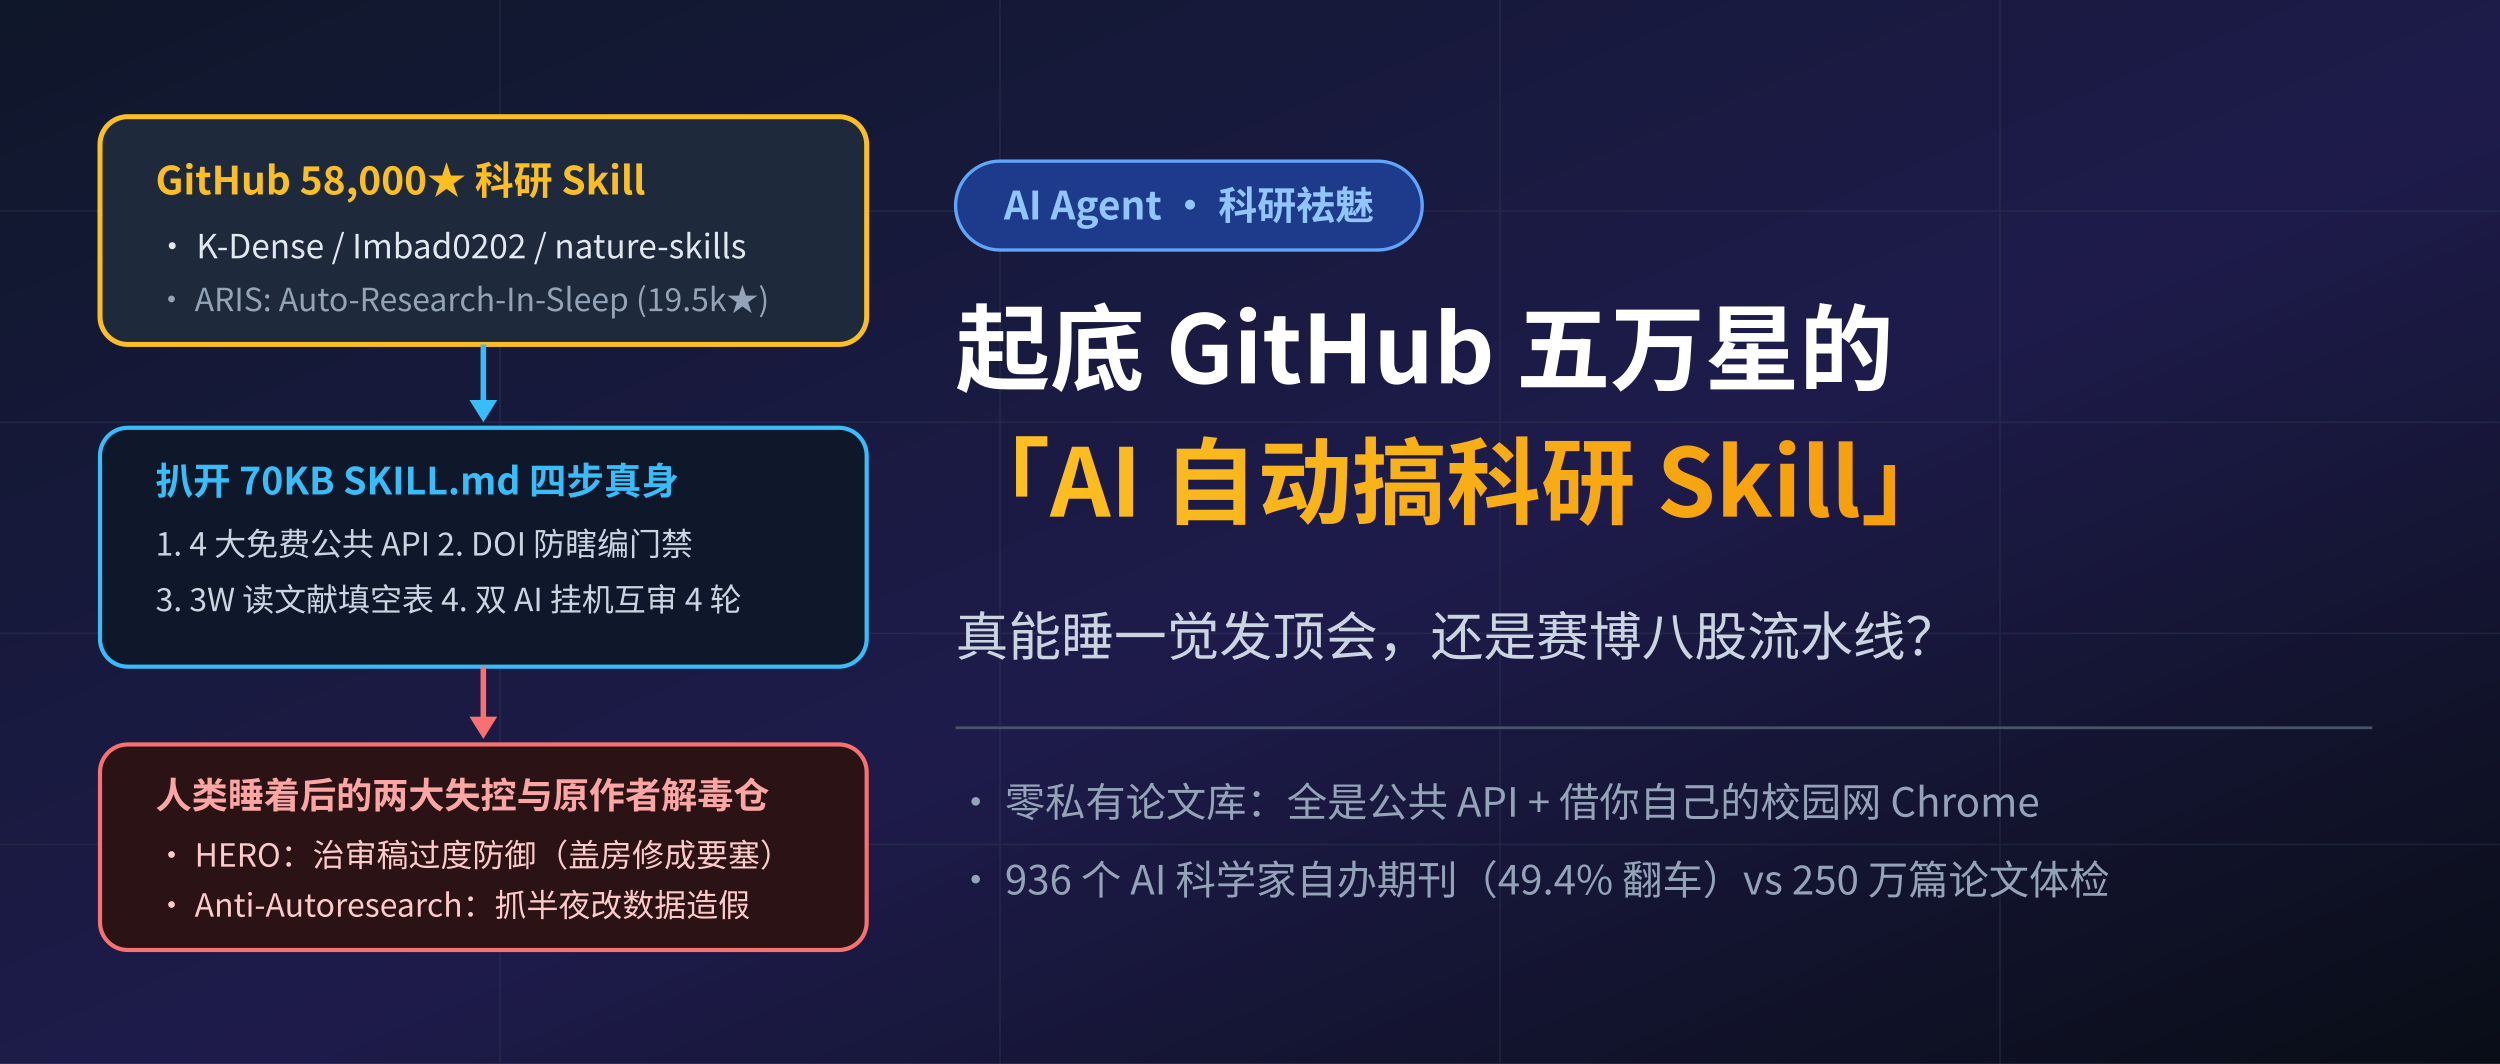
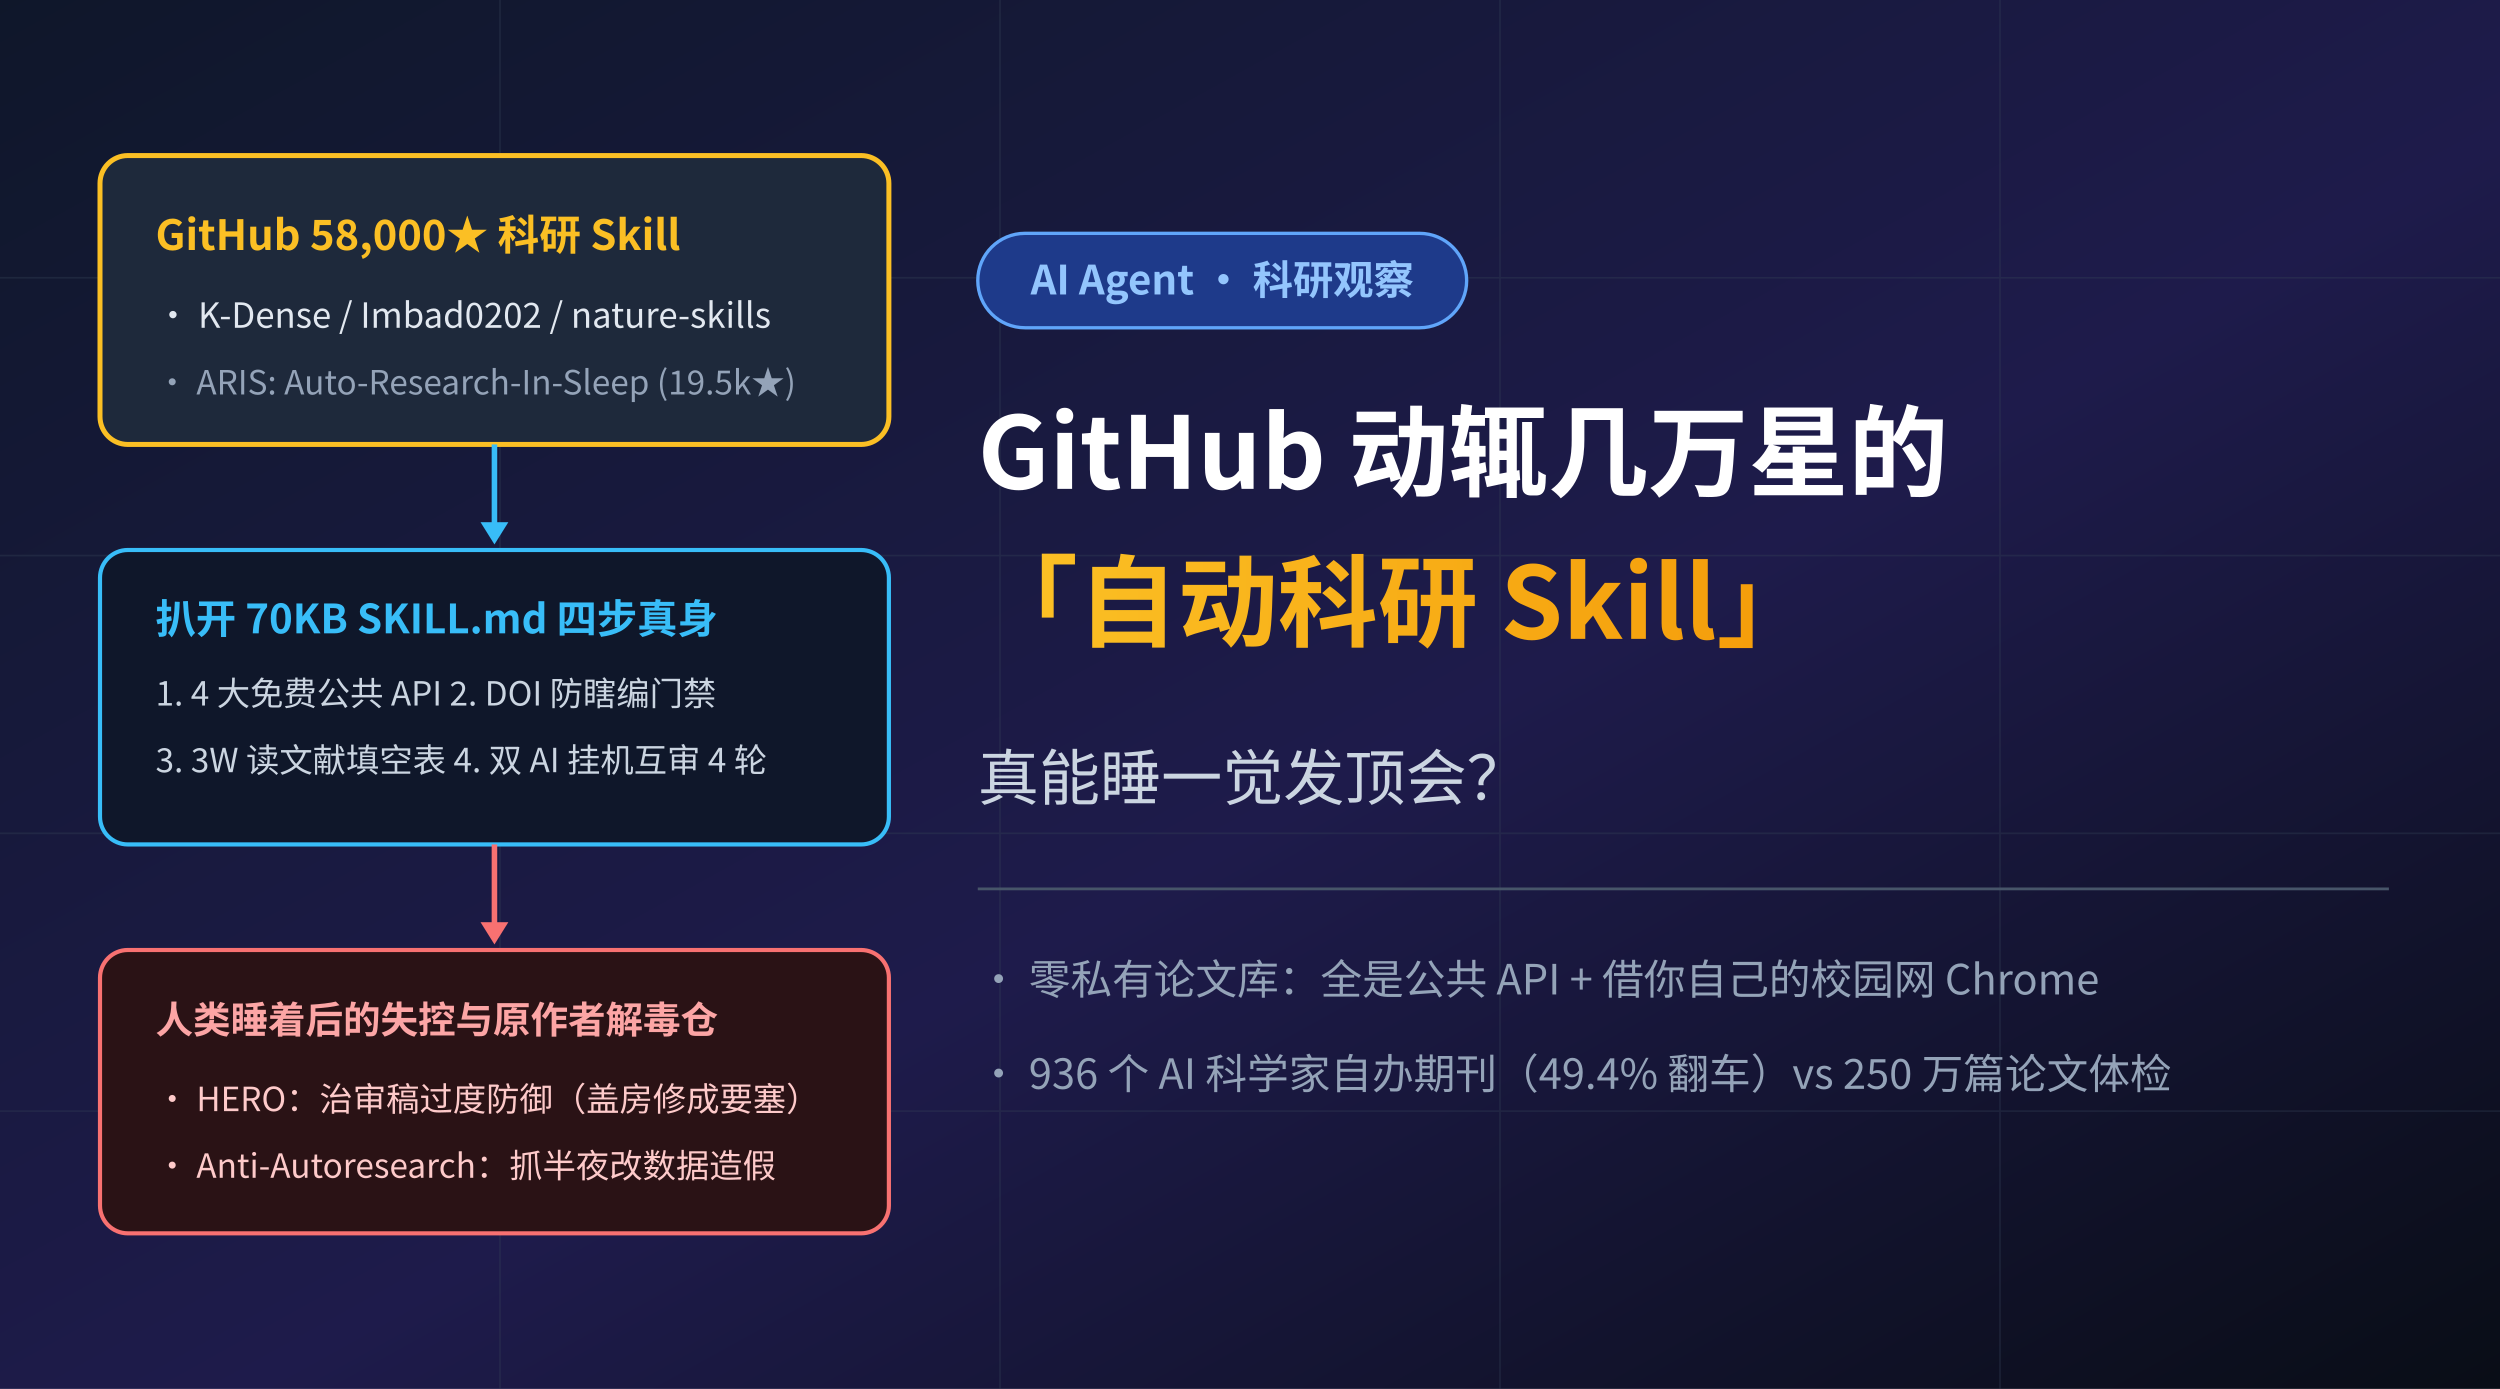
- <svg xmlns="http://www.w3.org/2000/svg" viewBox="0 0 900 383" width="900" height="383" font-family="'WenQuanYi Micro Hei','Noto Sans CJK SC',sans-serif">
+ <svg xmlns="http://www.w3.org/2000/svg" viewBox="0 0 900 500" width="900" height="500" font-family="'WenQuanYi Micro Hei','Noto Sans CJK SC',sans-serif">
  <defs>
-     <linearGradient id="bg379" x1="0%" y1="0%" x2="100%" y2="100%">
-       <stop offset="0%" stop-color="#0f172a" />
-       <stop offset="55%" stop-color="#1e1b4b" />
-       <stop offset="100%" stop-color="#090d16" />
+     <linearGradient id="bg379" x1="0" y1="0" x2="1" y2="1">
+       <stop offset="0" stop-color="#0f172a" />
+       <stop offset="0.55" stop-color="#1e1b4b" />
+       <stop offset="1" stop-color="#090d16" />
    </linearGradient>
-     <linearGradient id="gold379" x1="0%" y1="0%" x2="100%" y2="0%">
-       <stop offset="0%" stop-color="#fbbf24" />
-       <stop offset="100%" stop-color="#f59e0b" />
+     <linearGradient id="gold379" x1="0" y1="0" x2="1" y2="0">
+       <stop offset="0" stop-color="#fbbf24" />
+       <stop offset="1" stop-color="#f59e0b" />
    </linearGradient>
  </defs>
-   <rect width="900" height="383" fill="url(#bg379)" />
+   <rect width="900" height="500" fill="url(#bg379)" />
  <g stroke="#334155" stroke-width="0.6" opacity="0.35">
-     <line x1="0" y1="76" x2="900" y2="76" />
-     <line x1="0" y1="152" x2="900" y2="152" />
-     <line x1="0" y1="228" x2="900" y2="228" />
-     <line x1="0" y1="304" x2="900" y2="304" />
-     <line x1="180" y1="0" x2="180" y2="383" />
-     <line x1="360" y1="0" x2="360" y2="383" />
-     <line x1="540" y1="0" x2="540" y2="383" />
-     <line x1="720" y1="0" x2="720" y2="383" />
+     <line x1="0" y1="100" x2="900" y2="100" />
+     <line x1="0" y1="200" x2="900" y2="200" />
+     <line x1="0" y1="300" x2="900" y2="300" />
+     <line x1="0" y1="400" x2="900" y2="400" />
+     <line x1="180" y1="0" x2="180" y2="500" />
+     <line x1="360" y1="0" x2="360" y2="500" />
+     <line x1="540" y1="0" x2="540" y2="500" />
+     <line x1="720" y1="0" x2="720" y2="500" />
  </g>
-   <g transform="translate(36, 42)">
-     <rect x="0" y="0" width="276" height="82" rx="10" fill="#1e293b" stroke="#fbbf24" stroke-width="1.8" />
-     <text x="20" y="28" font-size="14" font-weight="bold" fill="#fbbf24">GitHub 58,000★ 科研 Skill</text>
-     <text x="20" y="51" font-size="12" fill="#e2e8f0">• K-Dense / Imbad0202 / nature-skills</text>
-     <text x="20" y="70" font-size="11.5" fill="#94a3b8">• ARIS: Auto-Research-In-Sleep (19.5k★)</text>
-     <path d="M 138 82 L 138 106" stroke="#38bdf8" stroke-width="2" />
-     <polygon points="133,102 143,102 138,110" fill="#38bdf8" />
-     <rect x="0" y="112" width="276" height="86" rx="10" fill="#0f172a" stroke="#38bdf8" stroke-width="1.5" />
-     <text x="20" y="136" font-size="13.5" font-weight="bold" fill="#38bdf8">扒开 70KB SKILL.md 四步真身</text>
-     <text x="20" y="158" font-size="11.5" fill="#cbd5e1">1. 4 大免费公共 API   2. DOI 防瞎编门禁</text>
-     <text x="20" y="178" font-size="11.5" fill="#cbd5e1">3. 3W 读文献填空表    4. 双 AI 挂机互审 4 轮</text>
-     <path d="M 138 198 L 138 220" stroke="#f87171" stroke-width="2" />
-     <polygon points="133,216 143,216 138,224" fill="#f87171" />
-     <rect x="0" y="226" width="276" height="74" rx="10" fill="#2a1215" stroke="#f87171" stroke-width="1.5" />
-     <text x="20" y="249" font-size="13" font-weight="bold" fill="#fca5a5">人类睡着后的两大失控与原作者解毒仓</text>
-     <text x="20" y="270" font-size="11.5" fill="#fecaca">• HERO：治审稿过度防御（盖房修成要塞）</text>
-     <text x="20" y="288" font-size="11.5" fill="#fecaca">• Anti-Autoresearch：抓半夜改数据造假</text>
+   <g transform="translate(36, 56)">
+     <rect x="0" y="0" width="284" height="104" rx="10" fill="#1e293b" stroke="#fbbf24" stroke-width="1.8" />
+     <text x="20" y="34" font-size="15" font-weight="bold" fill="#fbbf24">GitHub 58,000★ 科研 Skill</text>
+     <text x="20" y="62" font-size="12.5" fill="#e2e8f0">• K-Dense / Imbad0202 / nature-skills</text>
+     <text x="20" y="86" font-size="12" fill="#94a3b8">• ARIS: Auto-Research-In-Sleep (19.5k★)</text>
+     <path d="M 142 104 L 142 136" stroke="#38bdf8" stroke-width="2" />
+     <polygon points="137,132 147,132 142,140" fill="#38bdf8" />
+     <rect x="0" y="142" width="284" height="106" rx="10" fill="#0f172a" stroke="#38bdf8" stroke-width="1.5" />
+     <text x="20" y="172" font-size="14.5" font-weight="bold" fill="#38bdf8">扒开 70KB SKILL.md 四步真身</text>
+     <text x="20" y="198" font-size="12" fill="#cbd5e1">1. 4 大免费公共 API   2. DOI 防瞎编门禁</text>
+     <text x="20" y="222" font-size="12" fill="#cbd5e1">3. 3W 读文献填空表    4. 双 AI 挂机互审 4 轮</text>
+     <path d="M 142 248 L 142 280" stroke="#f87171" stroke-width="2" />
+     <polygon points="137,276 147,276 142,284" fill="#f87171" />
+     <rect x="0" y="286" width="284" height="102" rx="10" fill="#2a1215" stroke="#f87171" stroke-width="1.5" />
+     <text x="20" y="316" font-size="13.5" font-weight="bold" fill="#fca5a5">人类睡着后的失控与原作者解毒仓</text>
+     <text x="20" y="344" font-size="12" fill="#fecaca">• HERO：治审稿过度防御（盖房修成要塞）</text>
+     <text x="20" y="368" font-size="12" fill="#fecaca">• Anti-Autoresearch：抓半夜改数据造假</text>
  </g>
-   <g transform="translate(344, 58)">
-     <rect x="0" y="0" width="168" height="32" rx="16" fill="#1e3a8a" stroke="#60a5fa" stroke-width="1.2" />
-     <text x="84" y="21" text-anchor="middle" font-size="14" font-weight="bold" fill="#93c5fd">AI Agent · 科研祛魅</text>
-     <text x="0" y="80" font-size="34" font-weight="bold" fill="#ffffff">起底 GitHub 五万星的</text>
-     <text x="0" y="128" font-size="34" font-weight="bold" fill="url(#gold379)">「AI 自动搞科研 Skill」</text>
-     <text x="0" y="178" font-size="19" fill="#cbd5e1">真能睡一觉发顶会，还是赛博八股流水线？</text>
-     <line x1="0" y1="204" x2="510" y2="204" stroke="#475569" stroke-width="1" />
-     <text x="0" y="236" font-size="14.5" fill="#94a3b8">• 零私有论文库：全是公共 API + 借你自己的校园网 Chrome</text>
-     <text x="0" y="264" font-size="14.5" fill="#94a3b8">• 936 个 AI 科学家自办期刊（49.4% 翻车）vs 250 万篇论文体检</text>
+   <g transform="translate(352, 84)">
+     <rect x="0" y="0" width="176" height="34" rx="17" fill="#1e3a8a" stroke="#60a5fa" stroke-width="1.2" />
+     <text x="88" y="22" text-anchor="middle" font-size="14.5" font-weight="bold" fill="#93c5fd">AI Agent · 科研观察</text>
+     <text x="0" y="92" font-size="36" font-weight="bold" fill="#ffffff">GitHub 动辄几万星的</text>
+     <text x="0" y="146" font-size="36" font-weight="bold" fill="url(#gold379)">「自动科研 Skill」</text>
+     <text x="0" y="204" font-size="22" fill="#cbd5e1">真能睡一觉发顶会？</text>
+     <line x1="0" y1="236" x2="508" y2="236" stroke="#475569" stroke-width="1" />
+     <text x="0" y="274" font-size="15" fill="#94a3b8">• 零私有论文库：全是公共 API + 借你自己的校园网 Chrome</text>
+     <text x="0" y="308" font-size="15" fill="#94a3b8">• 936 个 AI 科学家自办期刊（49.4% 翻车）vs 250 万篇论文体检</text>
  </g>
</svg>
